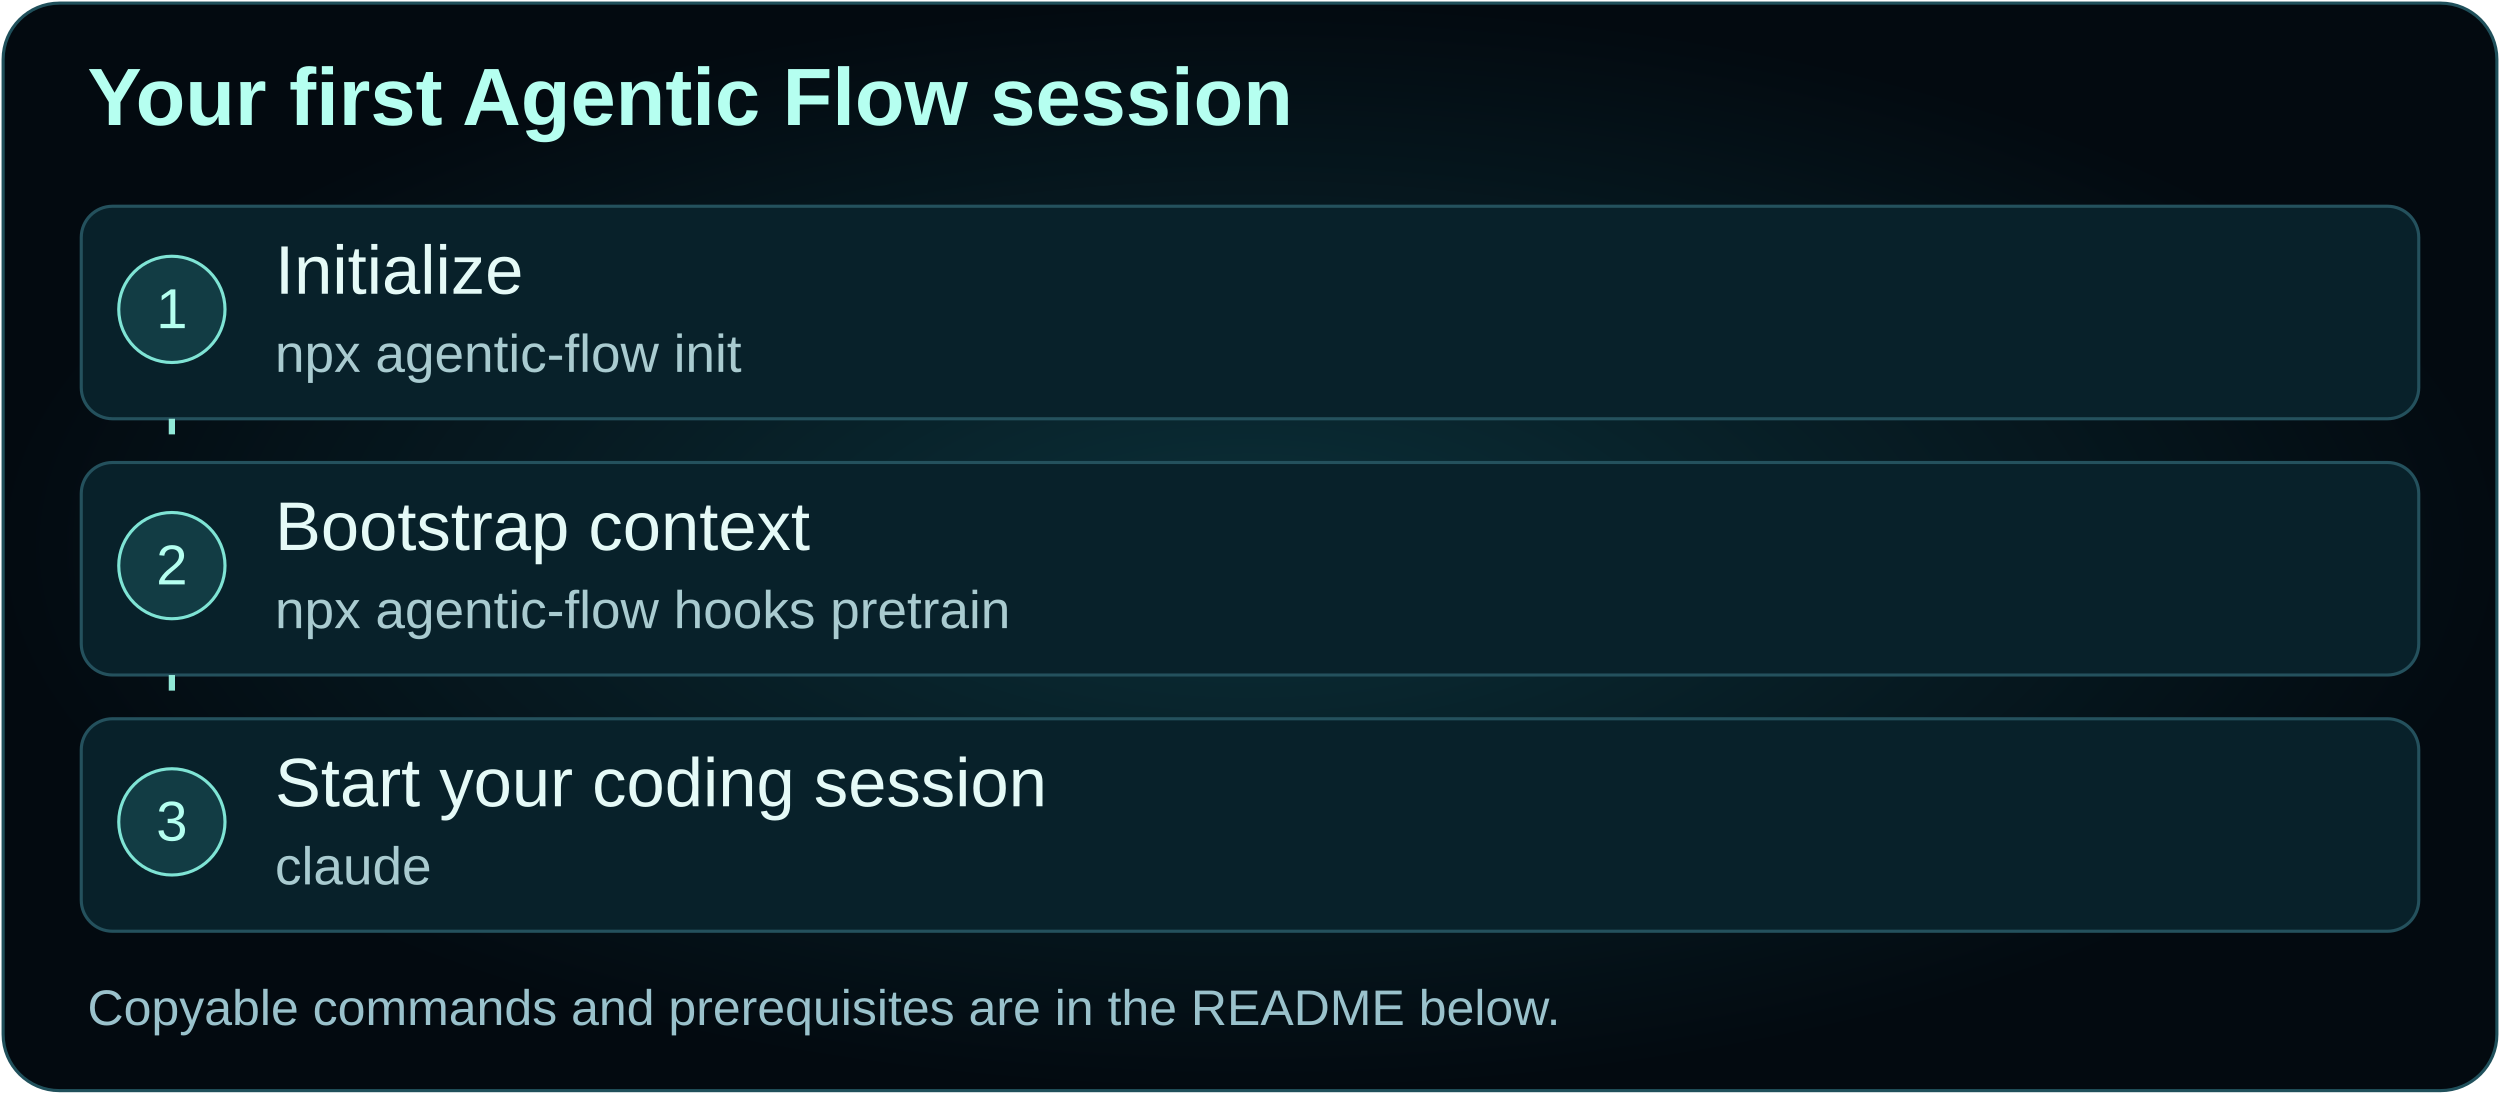
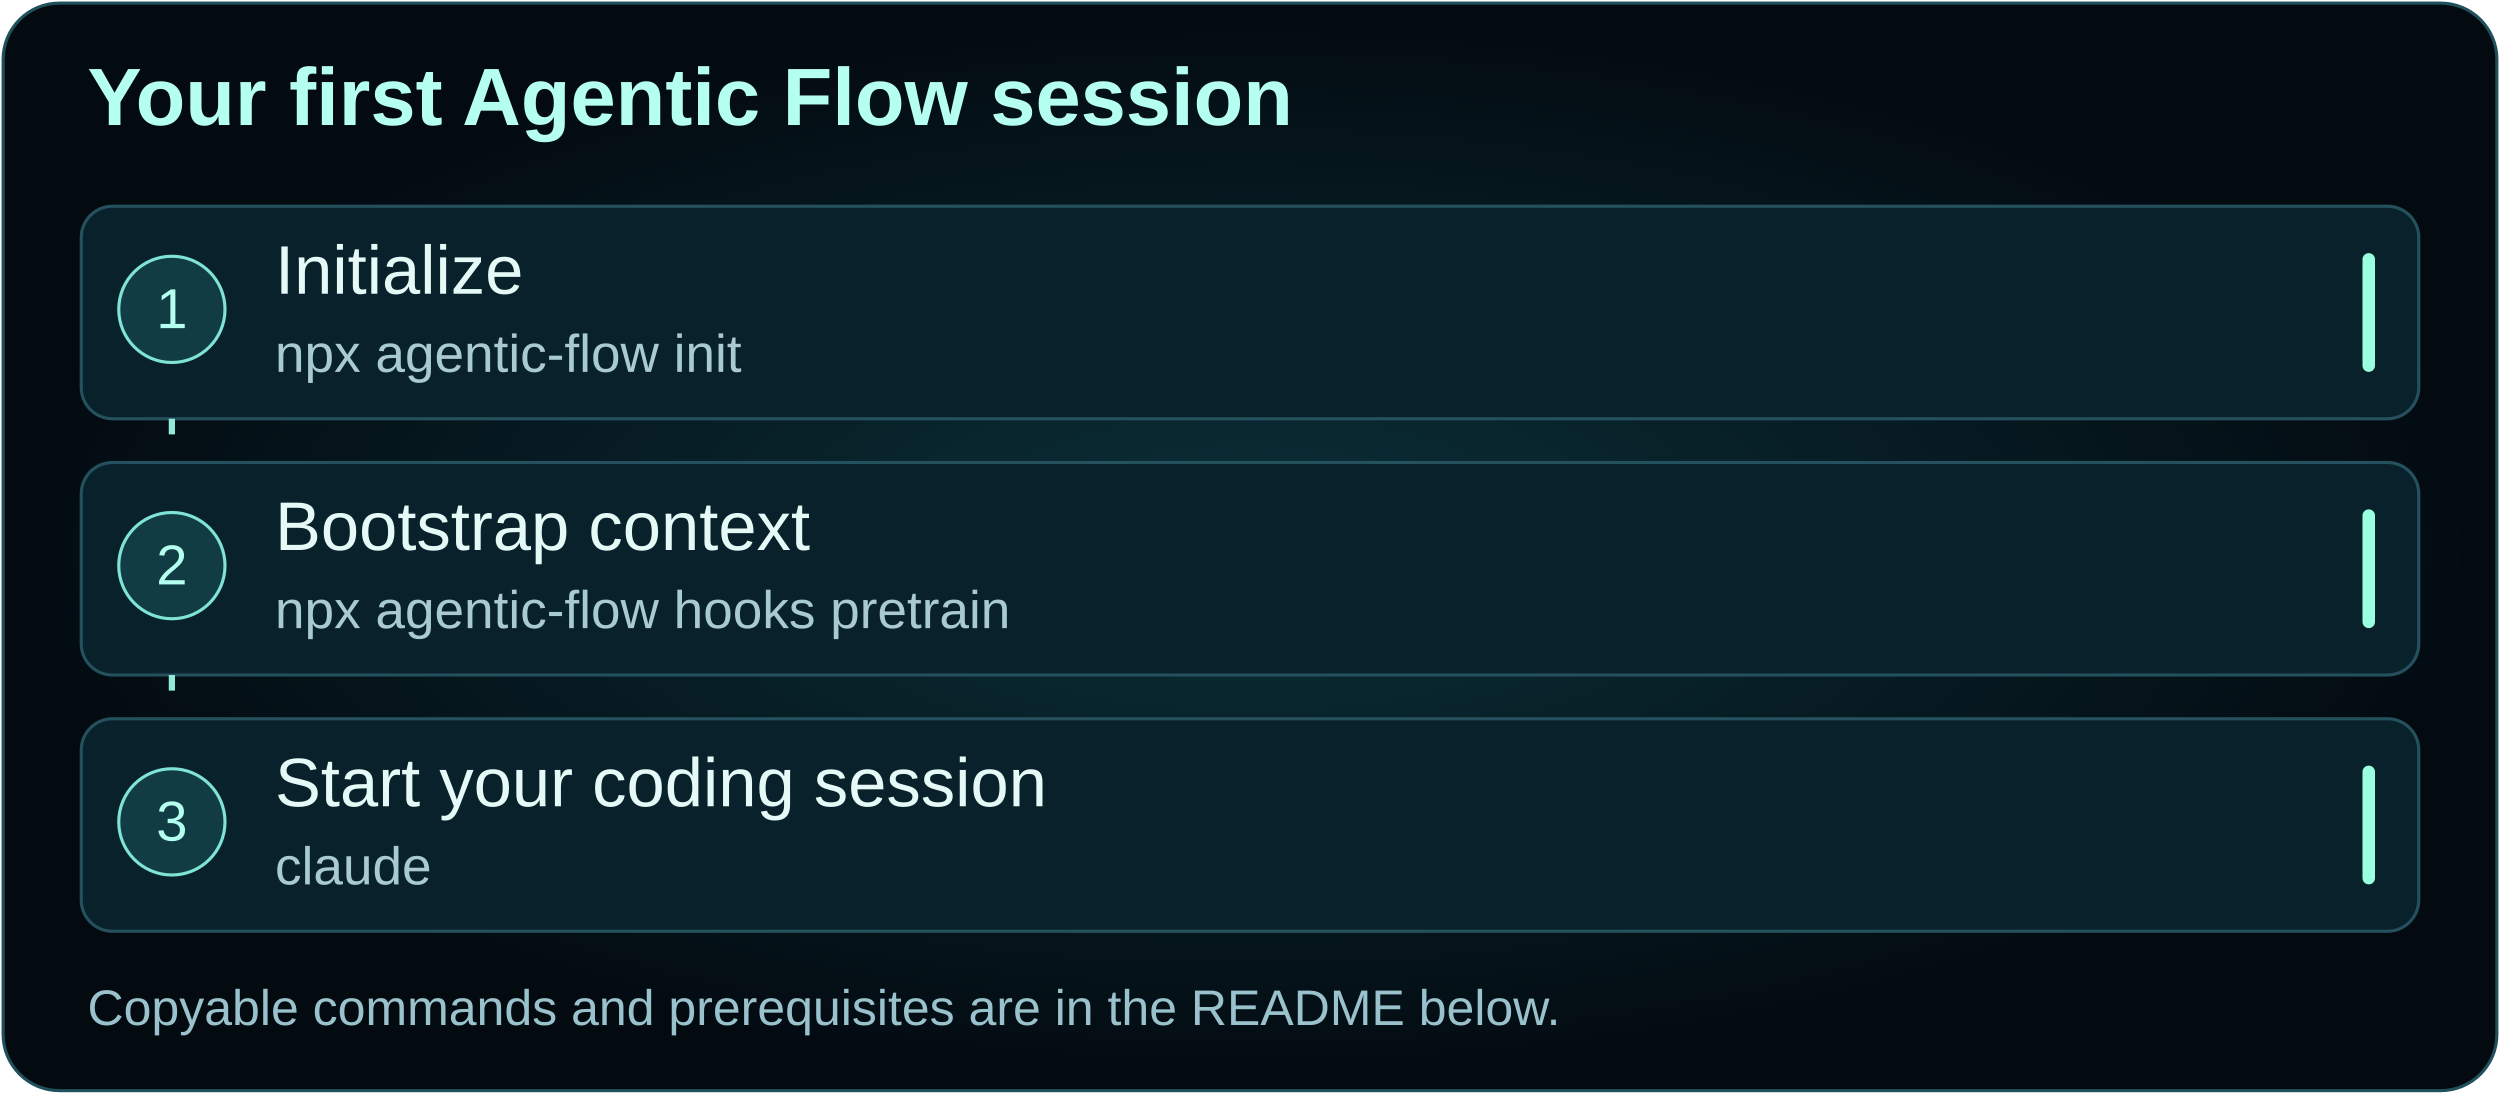
<svg xmlns="http://www.w3.org/2000/svg" width="800" height="350" viewBox="0 0 800 350" role="img" aria-labelledby="title desc">
  <defs>
    <radialGradient id="bg">
      <stop stop-color="#0b3039" />
      <stop offset="1" stop-color="#030a10" />
    </radialGradient>
    <linearGradient id="mint">
      <stop stop-color="#b5fff0" />
      <stop offset="1" stop-color="#27cede" />
    </linearGradient>
  </defs>
-   <style>text{font-family:Arial,sans-serif}.signal{stroke-dasharray:5 16;animation:flow 8s linear infinite}.pulse{animation:pulse 5s ease-in-out infinite}.orbit{transform-origin:600px 168px;animation:orbit 32s linear infinite}@keyframes flow{to{stroke-dashoffset:-168}}@keyframes pulse{50%{opacity:.4}}@keyframes orbit{to{transform:rotate(360deg)}}@media(prefers-reduced-motion:reduce){*{animation:none!important}}</style>
+   <style>text{font-family:Arial,sans-serif}.signal{stroke-dasharray:5 16;animation:flow 8s linear infinite}.pulse{animation:pulse 5s ease-in-out infinite}.orbit{transform-origin:600px 168px;animation:orbit 32s linear infinite}@keyframes flow{to{stroke-dashoffset:-168}}@keyframes pulse{50%{opacity:.4}}@keyframes orbit{to{transform:rotate(360deg)}}@media(prefers-reduced-motion:reduce){*{animation:none!important}}
+ .reveal{animation:reveal 10s ease-in-out infinite}.subtitle{animation:subtitle 10s ease-in-out infinite}.sweep{animation:sweep 10s linear infinite}.dial{transform-origin:600px 168px;animation:counter 24s linear infinite}.trace{stroke-dasharray:40 600;animation:trace 7s linear infinite}.lower{animation:lower 10s ease-in-out infinite}.progress{transform-origin:32px 300px;animation:progress 10s linear infinite}.chapter{animation:chapter 12s ease-in-out infinite}.focus{animation:focus 12s ease-in-out infinite}.beam{animation:beam 7s ease-in-out infinite}
+ @keyframes reveal{0%{opacity:.4;transform:translateX(-14px)}8%,92%{opacity:1;transform:translateX(0)}100%{opacity:.4;transform:translateX(-14px)}}
+ @keyframes subtitle{0%,6%{opacity:.35;transform:translateY(7px)}16%,92%{opacity:1;transform:translateY(0)}100%{opacity:.35;transform:translateY(7px)}}
+ @keyframes sweep{0%{transform:translateX(-800px);opacity:0}15%{opacity:.12}60%{opacity:.12}80%,100%{transform:translateX(800px);opacity:0}}
+ @keyframes counter{to{transform:rotate(-360deg)}}@keyframes trace{to{stroke-dashoffset:-640}}
+ @keyframes lower{0%,10%{transform:translateX(-12px);opacity:.3}20%,90%{transform:translateX(0);opacity:1}100%{transform:translateX(-12px);opacity:.3}}
+ @keyframes progress{0%{transform:scaleX(.02)}95%,100%{transform:scaleX(1)}}
+ @keyframes chapter{0%,22%{opacity:1}27%,95%{opacity:.18}100%{opacity:1}}
+ @keyframes focus{0%,22%{stroke:#a3ffea;fill:#12414a}27%,95%{stroke:#24515d;fill:#08212a}100%{stroke:#a3ffea;fill:#12414a}}
+ @keyframes beam{0%{transform:translateX(-110px);opacity:0}15%,70%{opacity:.8}100%{transform:translateX(110px);opacity:0}}
+ @media(prefers-reduced-motion:reduce){*{animation:none!important}.sweep{display:none}}
+ </style>
  <rect x="1" y="1" width="798" height="348" rx="18" fill="url(#bg)" stroke="#20505b" />
  <text x="28" y="40" font-size="26" fill="#b5fff0" font-weight="700">Your first Agentic Flow session</text>
-   <rect x="26" y="66" width="748" height="68" rx="10" fill="#08212a" stroke="#24515d" />
+   <rect class="focus" style="animation-delay:-12.0s" x="26" y="66" width="748" height="68" rx="10" fill="#08212a" stroke="#24515d" />
  <circle cx="55" cy="99" r="17" fill="#123c44" stroke="#7fe4d5" />
  <text x="55" y="105" font-size="18" fill="#b5fff0" text-anchor="middle">1</text>
  <text x="88" y="94" font-size="22" fill="#e5faf7">Initialize</text>
  <text x="88" y="119" font-size="17" fill="#a9cbd0">npx agentic-flow init</text>
  <path class="signal" d="M55 134v14" stroke="#91e9d7" stroke-width="2" />
-   <rect x="26" y="148" width="748" height="68" rx="10" fill="#08212a" stroke="#24515d" />
+   <rect class="focus" style="animation-delay:-8.0s" x="26" y="148" width="748" height="68" rx="10" fill="#08212a" stroke="#24515d" />
  <circle cx="55" cy="181" r="17" fill="#123c44" stroke="#7fe4d5" />
  <text x="55" y="187" font-size="18" fill="#b5fff0" text-anchor="middle">2</text>
  <text x="88" y="176" font-size="22" fill="#e5faf7">Bootstrap context</text>
  <text x="88" y="201" font-size="17" fill="#a9cbd0">npx agentic-flow hooks pretrain</text>
  <path class="signal" d="M55 216v14" stroke="#91e9d7" stroke-width="2" />
-   <rect x="26" y="230" width="748" height="68" rx="10" fill="#08212a" stroke="#24515d" />
+   <rect class="focus" style="animation-delay:-4.0s" x="26" y="230" width="748" height="68" rx="10" fill="#08212a" stroke="#24515d" />
  <circle cx="55" cy="263" r="17" fill="#123c44" stroke="#7fe4d5" />
  <text x="55" y="269" font-size="18" fill="#b5fff0" text-anchor="middle">3</text>
  <text x="88" y="258" font-size="22" fill="#e5faf7">Start your coding session</text>
  <text x="88" y="283" font-size="17" fill="#a9cbd0">claude</text>
  <text x="28" y="328" font-size="16" fill="#9ac2cc">Copyable commands and prerequisites are in the README below.</text>
+   <rect class="chapter" style="animation-delay:-12.0s" x="756" y="81" width="4" height="38" rx="2" fill="#9affdf" />
+   <rect class="chapter" style="animation-delay:-8.0s" x="756" y="163" width="4" height="38" rx="2" fill="#9affdf" />
+   <rect class="chapter" style="animation-delay:-4.0s" x="756" y="245" width="4" height="38" rx="2" fill="#9affdf" />
</svg>
